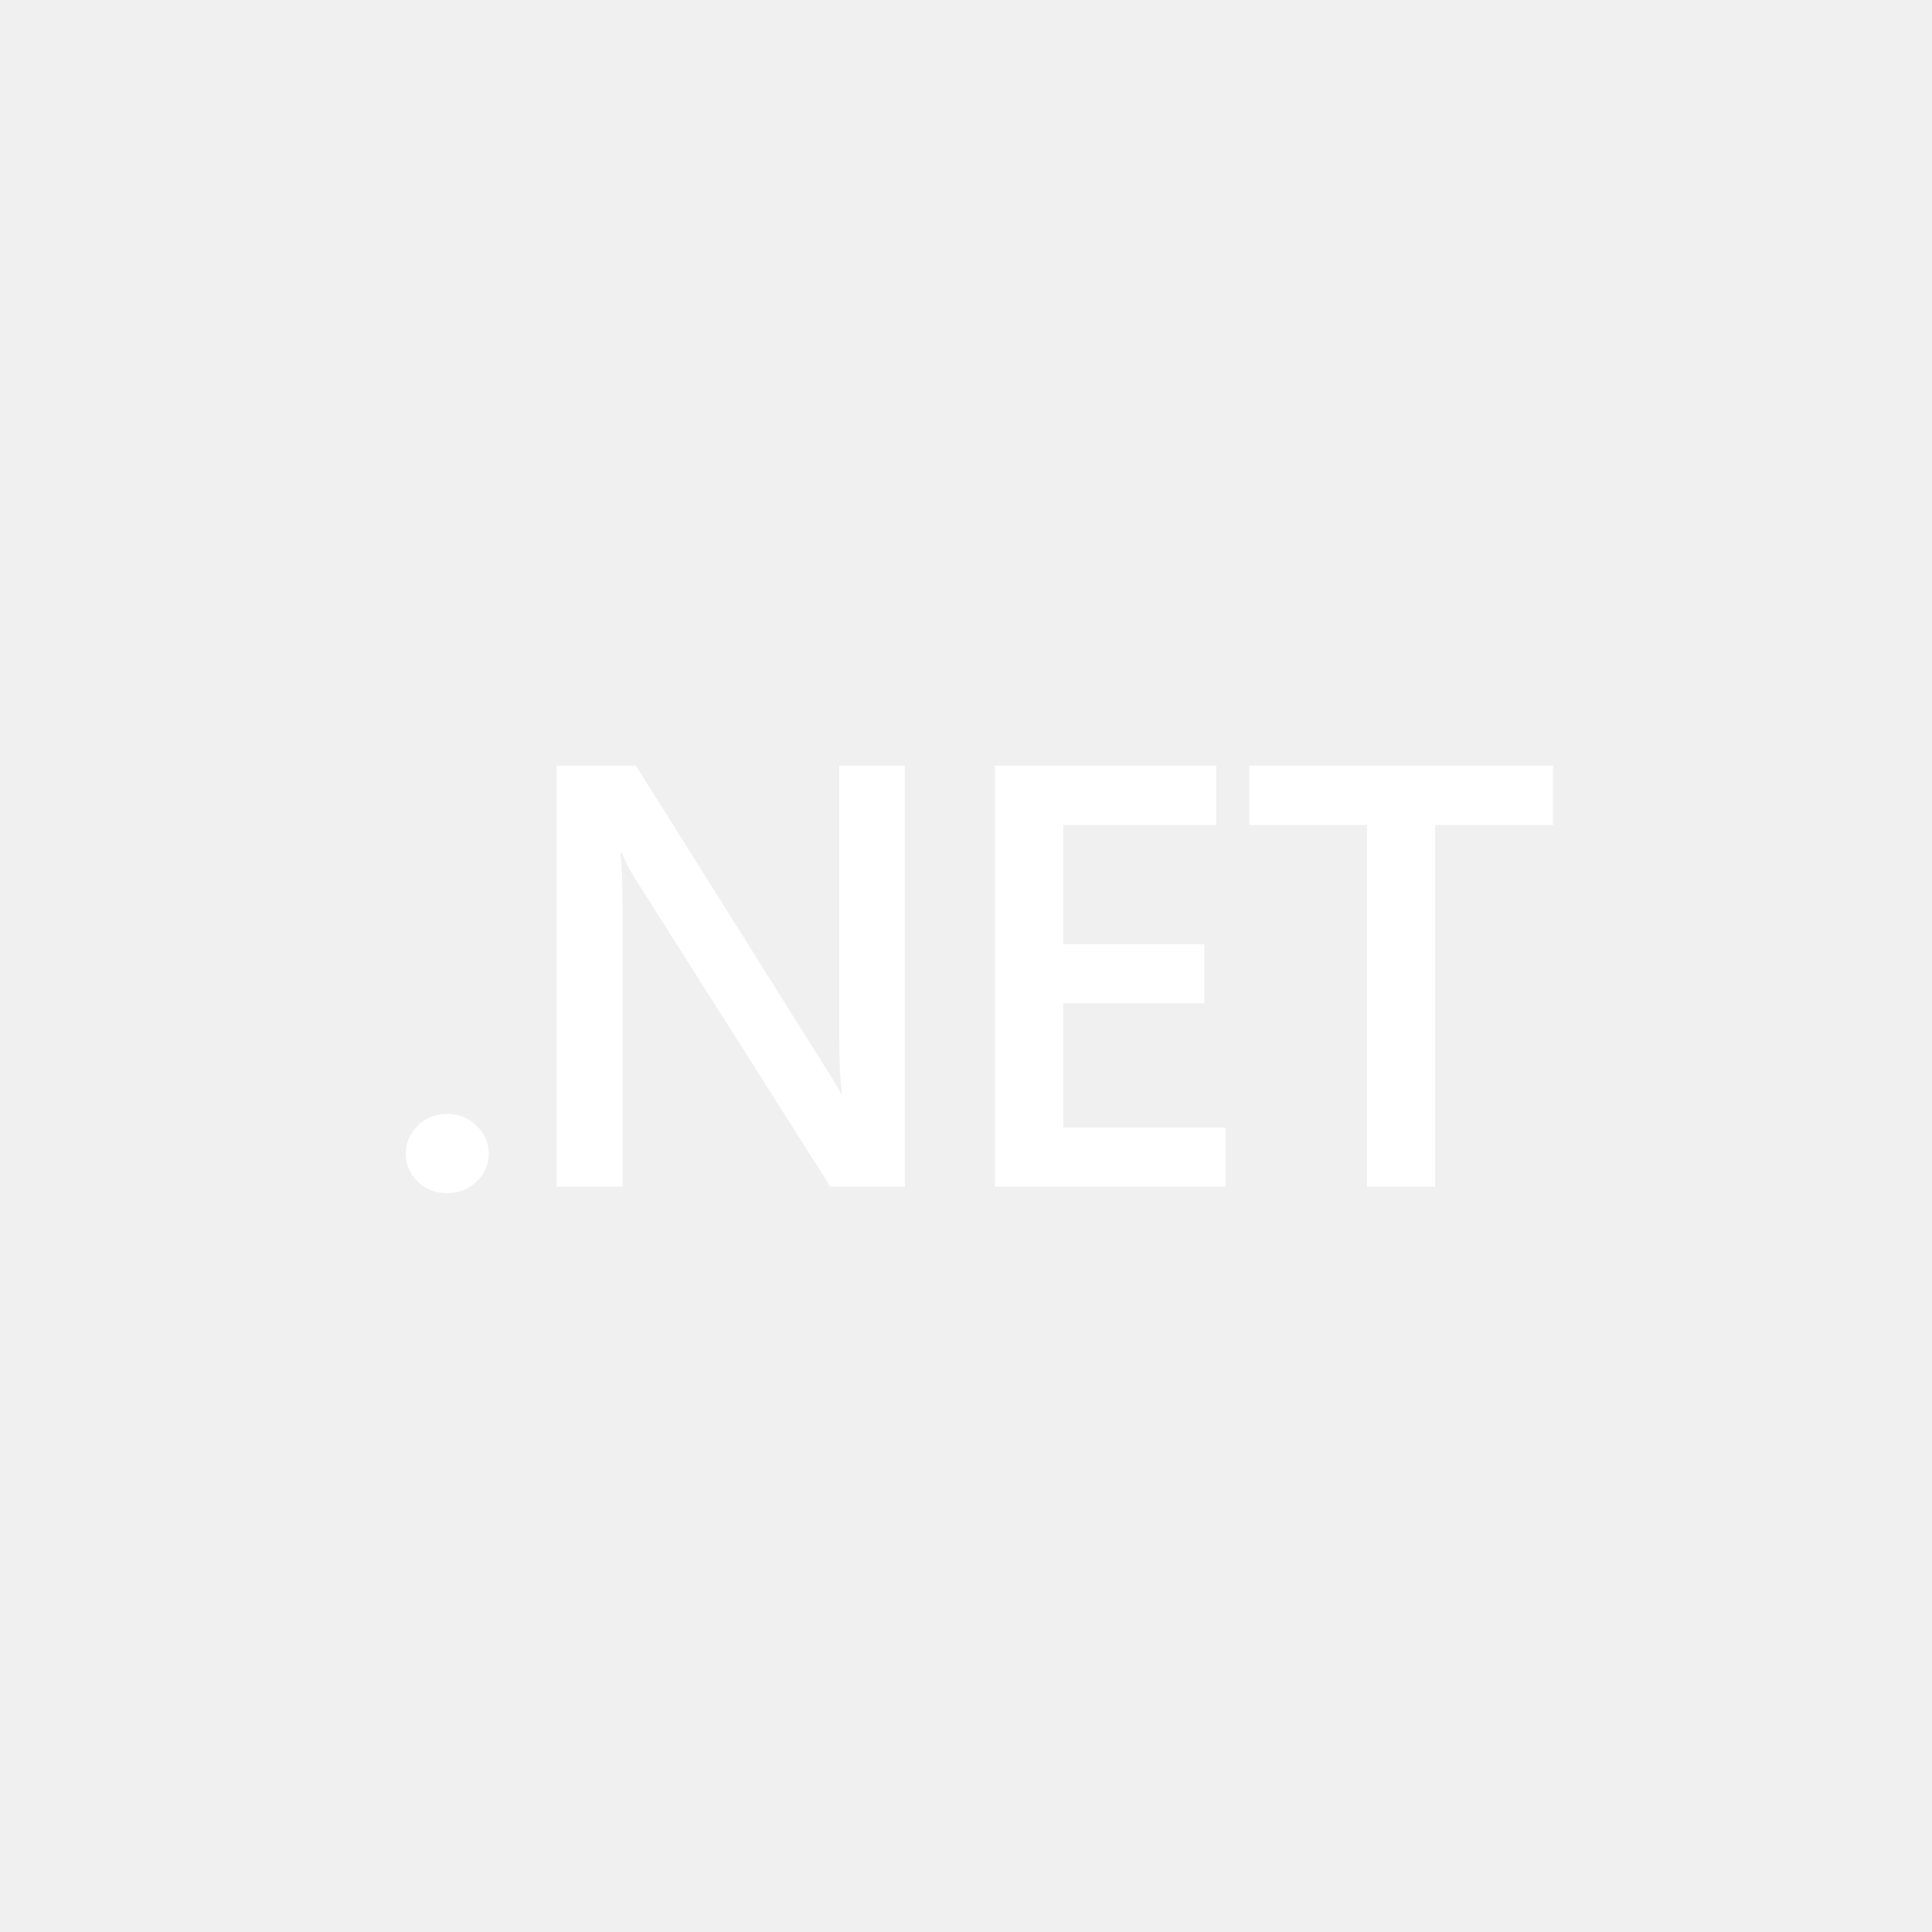
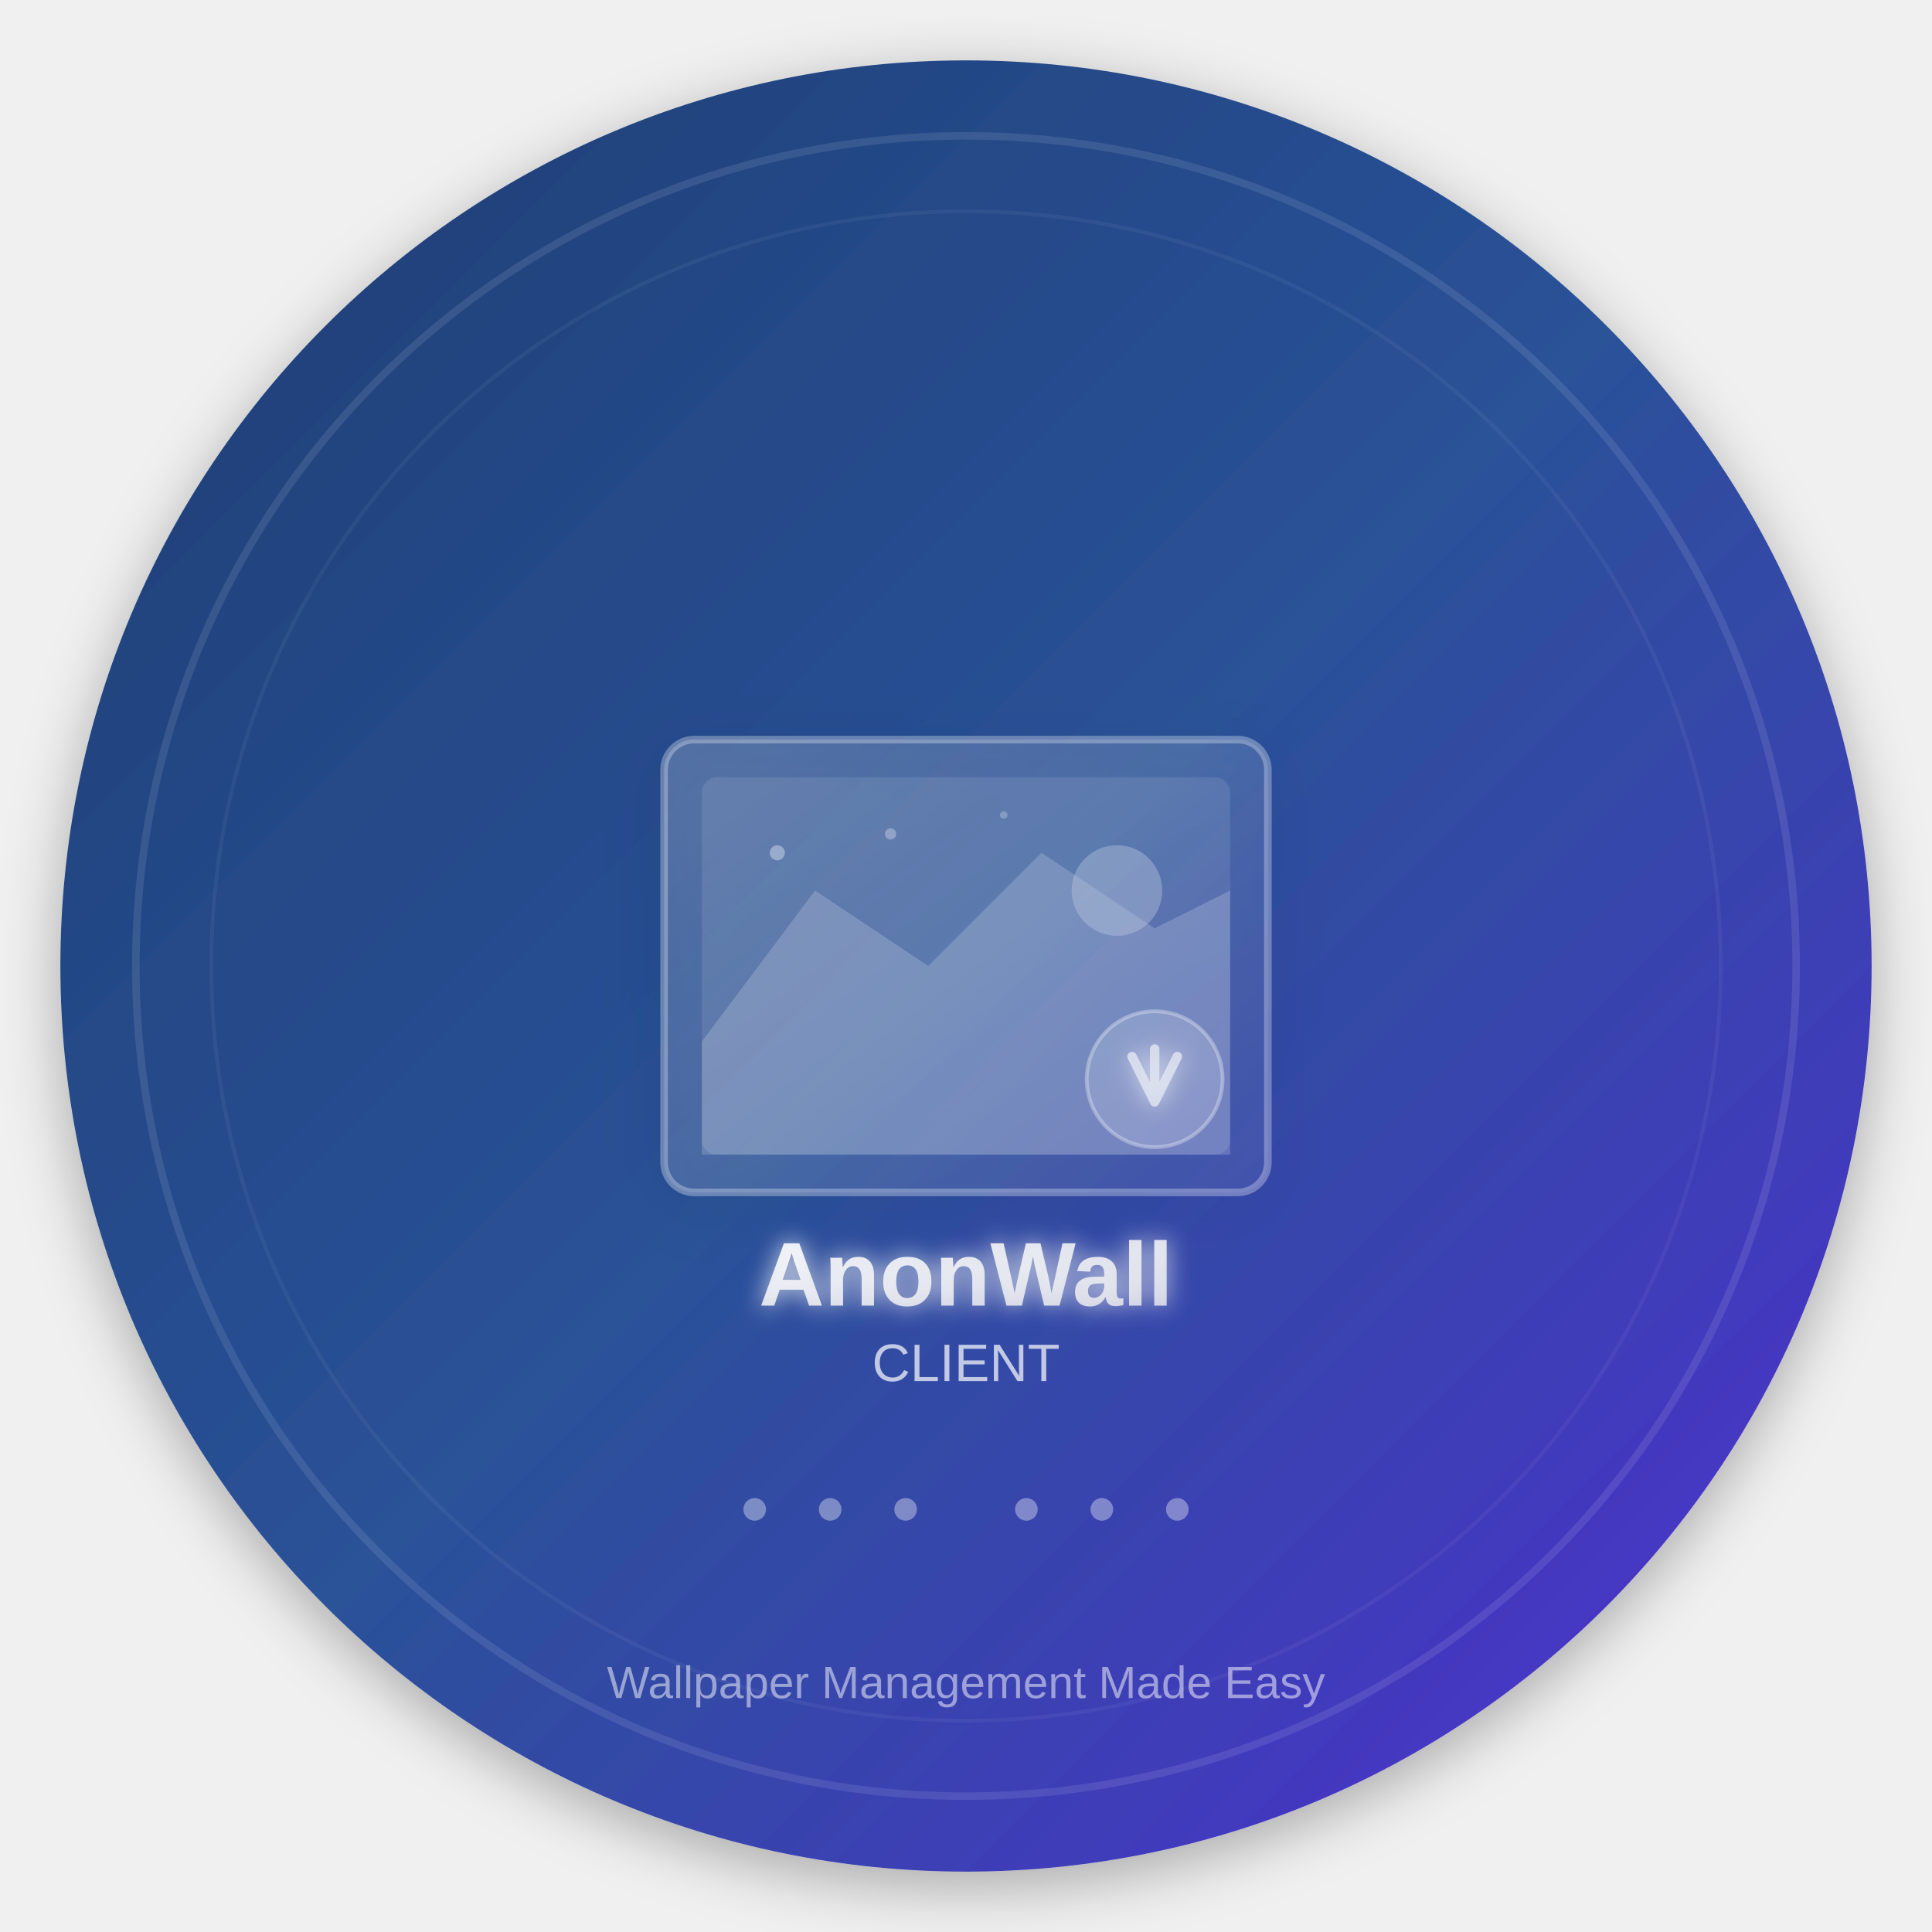
- <svg xmlns="http://www.w3.org/2000/svg" width="456" height="456" viewBox="0 0 456 456" version="1.1" xml:space="preserve" style="fill-rule:evenodd;clip-rule:evenodd;stroke-linejoin:round;stroke-miterlimit:2;">
-   <path d="m 105.5,281.609 c -2.703,0 -5.001,-0.9 -6.893,-2.702 -1.892,-1.848 -2.838,-4.042 -2.838,-6.582 0,-2.587 0.946,-4.804 2.838,-6.652 1.892,-1.848 4.19,-2.772 6.893,-2.772 2.748,0 5.068,0.924 6.96,2.772 1.937,1.848 2.906,4.064 2.906,6.652 0,2.54 -0.968,4.734 -2.906,6.582 -1.892,1.802 -4.212,2.702 -6.96,2.702 z" style="fill:#ffffff;fill-rule:nonzero;stroke-width:0.838" />
-   <path d="M 213.561,280.084 H 195.99 L 149.7,207.054 c -1.171,-1.848 -2.14,-3.765 -2.906,-5.751 h -0.406 c 0.361,2.125 0.541,6.675 0.541,13.65 v 65.132 h -15.543 v -99.36 h 18.719 l 44.737,71.298 c 1.892,2.957 3.109,4.989 3.649,6.098 h 0.27 c -0.45,-2.632 -0.676,-7.09 -0.676,-13.373 v -64.023 h 15.476 z" style="fill:#ffffff;fill-rule:nonzero;stroke-width:0.838" />
-   <path d="m 289.251,280.084 h -54.401 v -99.36 h 52.238 v 13.997 h -36.154 v 28.131 h 33.316 v 13.927 h -33.316 v 29.378 h 38.316 z" style="fill:#ffffff;fill-rule:nonzero;stroke-width:0.838" />
-   <path d="M 366.565,194.721 H 338.722 v 85.363 h -16.084 v -85.363 h -27.775 v -13.997 h 71.701 z" style="fill:#ffffff;fill-rule:nonzero;stroke-width:0.838" />
+ <svg xmlns="http://www.w3.org/2000/svg" width="512" height="512" viewBox="0 0 512 512">
+   <defs>
+     <linearGradient id="backgroundGradient" x1="0%" y1="0%" x2="100%" y2="100%">
+       <stop offset="0%" style="stop-color:#1e3c72;stop-opacity:1" />
+       <stop offset="50%" style="stop-color:#2a5298;stop-opacity:1" />
+       <stop offset="100%" style="stop-color:#512bd4;stop-opacity:1" />
+     </linearGradient>
+     <linearGradient id="frameGradient" x1="0%" y1="0%" x2="100%" y2="100%">
+       <stop offset="0%" style="stop-color:#ffffff;stop-opacity:0.2" />
+       <stop offset="100%" style="stop-color:#ffffff;stop-opacity:0.05" />
+     </linearGradient>
+     <linearGradient id="iconGradient" x1="0%" y1="0%" x2="100%" y2="100%">
+       <stop offset="0%" style="stop-color:#ffffff;stop-opacity:0.9" />
+       <stop offset="100%" style="stop-color:#f0f0f0;stop-opacity:0.8" />
+     </linearGradient>
+     <filter id="dropShadow" x="-50%" y="-50%" width="200%" height="200%">
+       <feDropShadow dx="0" dy="4" stdDeviation="8" flood-color="#000000" flood-opacity="0.3" />
+     </filter>
+     <filter id="glow" x="-50%" y="-50%" width="200%" height="200%">
+       <feGaussianBlur stdDeviation="3" result="coloredBlur" />
+       <feMerge>
+         <feMergeNode in="coloredBlur" />
+         <feMergeNode in="SourceGraphic" />
+       </feMerge>
+     </filter>
+   </defs>
+   <circle cx="256" cy="256" r="240" fill="url(#backgroundGradient)" filter="url(#dropShadow)" />
+   <circle cx="256" cy="256" r="220" fill="none" stroke="rgba(255,255,255,0.1)" stroke-width="2" />
+   <circle cx="256" cy="256" r="200" fill="none" stroke="rgba(255,255,255,0.05)" stroke-width="1" />
+   <g transform="translate(256,256)">
+     <rect x="-80" y="-60" width="160" height="120" rx="8" ry="8" fill="url(#frameGradient)" stroke="rgba(255,255,255,0.3)" stroke-width="2" filter="url(#dropShadow)" />
+     <rect x="-70" y="-50" width="140" height="100" rx="4" ry="4" fill="rgba(255,255,255,0.1)" />
+     <g opacity="0.6">
+       <path d="M -70 20 L -40 -20 L -10 0 L 20 -30 L 50 -10 L 70 -20 L 70 50 L -70 50 Z" fill="rgba(255,255,255,0.3)" />
+       <circle cx="40" cy="-20" r="12" fill="rgba(255,255,255,0.4)" />
+       <circle cx="-50" cy="-30" r="2" fill="rgba(255,255,255,0.6)" />
+       <circle cx="-20" cy="-35" r="1.5" fill="rgba(255,255,255,0.5)" />
+       <circle cx="10" cy="-40" r="1" fill="rgba(255,255,255,0.4)" />
+     </g>
+     <g transform="translate(50, 30)" opacity="0.8">
+       <circle cx="0" cy="0" r="18" fill="rgba(255,255,255,0.2)" stroke="rgba(255,255,255,0.4)" stroke-width="1" />
+       <path d="M -6 -6 L 0 6 L 6 -6 M 0 -8 L 0 4" stroke="rgba(255,255,255,0.8)" stroke-width="2.5" stroke-linecap="round" stroke-linejoin="round" fill="none" filter="url(#glow)" />
+     </g>
+     <text x="0" y="90" font-family="Arial, sans-serif" font-size="24" font-weight="bold" text-anchor="middle" fill="url(#iconGradient)" filter="url(#glow)">AnonWall</text>
+     <text x="0" y="110" font-family="Arial, sans-serif" font-size="14" font-weight="normal" text-anchor="middle" fill="rgba(255,255,255,0.7)">CLIENT</text>
+   </g>
+   <g opacity="0.6">
+     <circle cx="200" cy="400" r="3" fill="rgba(255,255,255,0.6)">
+       <animate attributeName="opacity" values="0.6;1;0.6" dur="2s" repeatCount="indefinite" begin="0s" />
+     </circle>
+     <circle cx="220" cy="400" r="3" fill="rgba(255,255,255,0.6)">
+       <animate attributeName="opacity" values="0.6;1;0.6" dur="2s" repeatCount="indefinite" begin="0.3s" />
+     </circle>
+     <circle cx="240" cy="400" r="3" fill="rgba(255,255,255,0.6)">
+       <animate attributeName="opacity" values="0.6;1;0.6" dur="2s" repeatCount="indefinite" begin="0.6s" />
+     </circle>
+     <circle cx="272" cy="400" r="3" fill="rgba(255,255,255,0.6)">
+       <animate attributeName="opacity" values="0.6;1;0.6" dur="2s" repeatCount="indefinite" begin="0.9s" />
+     </circle>
+     <circle cx="292" cy="400" r="3" fill="rgba(255,255,255,0.6)">
+       <animate attributeName="opacity" values="0.6;1;0.6" dur="2s" repeatCount="indefinite" begin="1.2s" />
+     </circle>
+     <circle cx="312" cy="400" r="3" fill="rgba(255,255,255,0.6)">
+       <animate attributeName="opacity" values="0.6;1;0.6" dur="2s" repeatCount="indefinite" begin="1.5s" />
+     </circle>
+   </g>
+   <text x="256" y="450" font-family="Arial, sans-serif" font-size="12" font-weight="normal" text-anchor="middle" fill="rgba(255,255,255,0.5)">Wallpaper Management Made Easy</text>
</svg>
